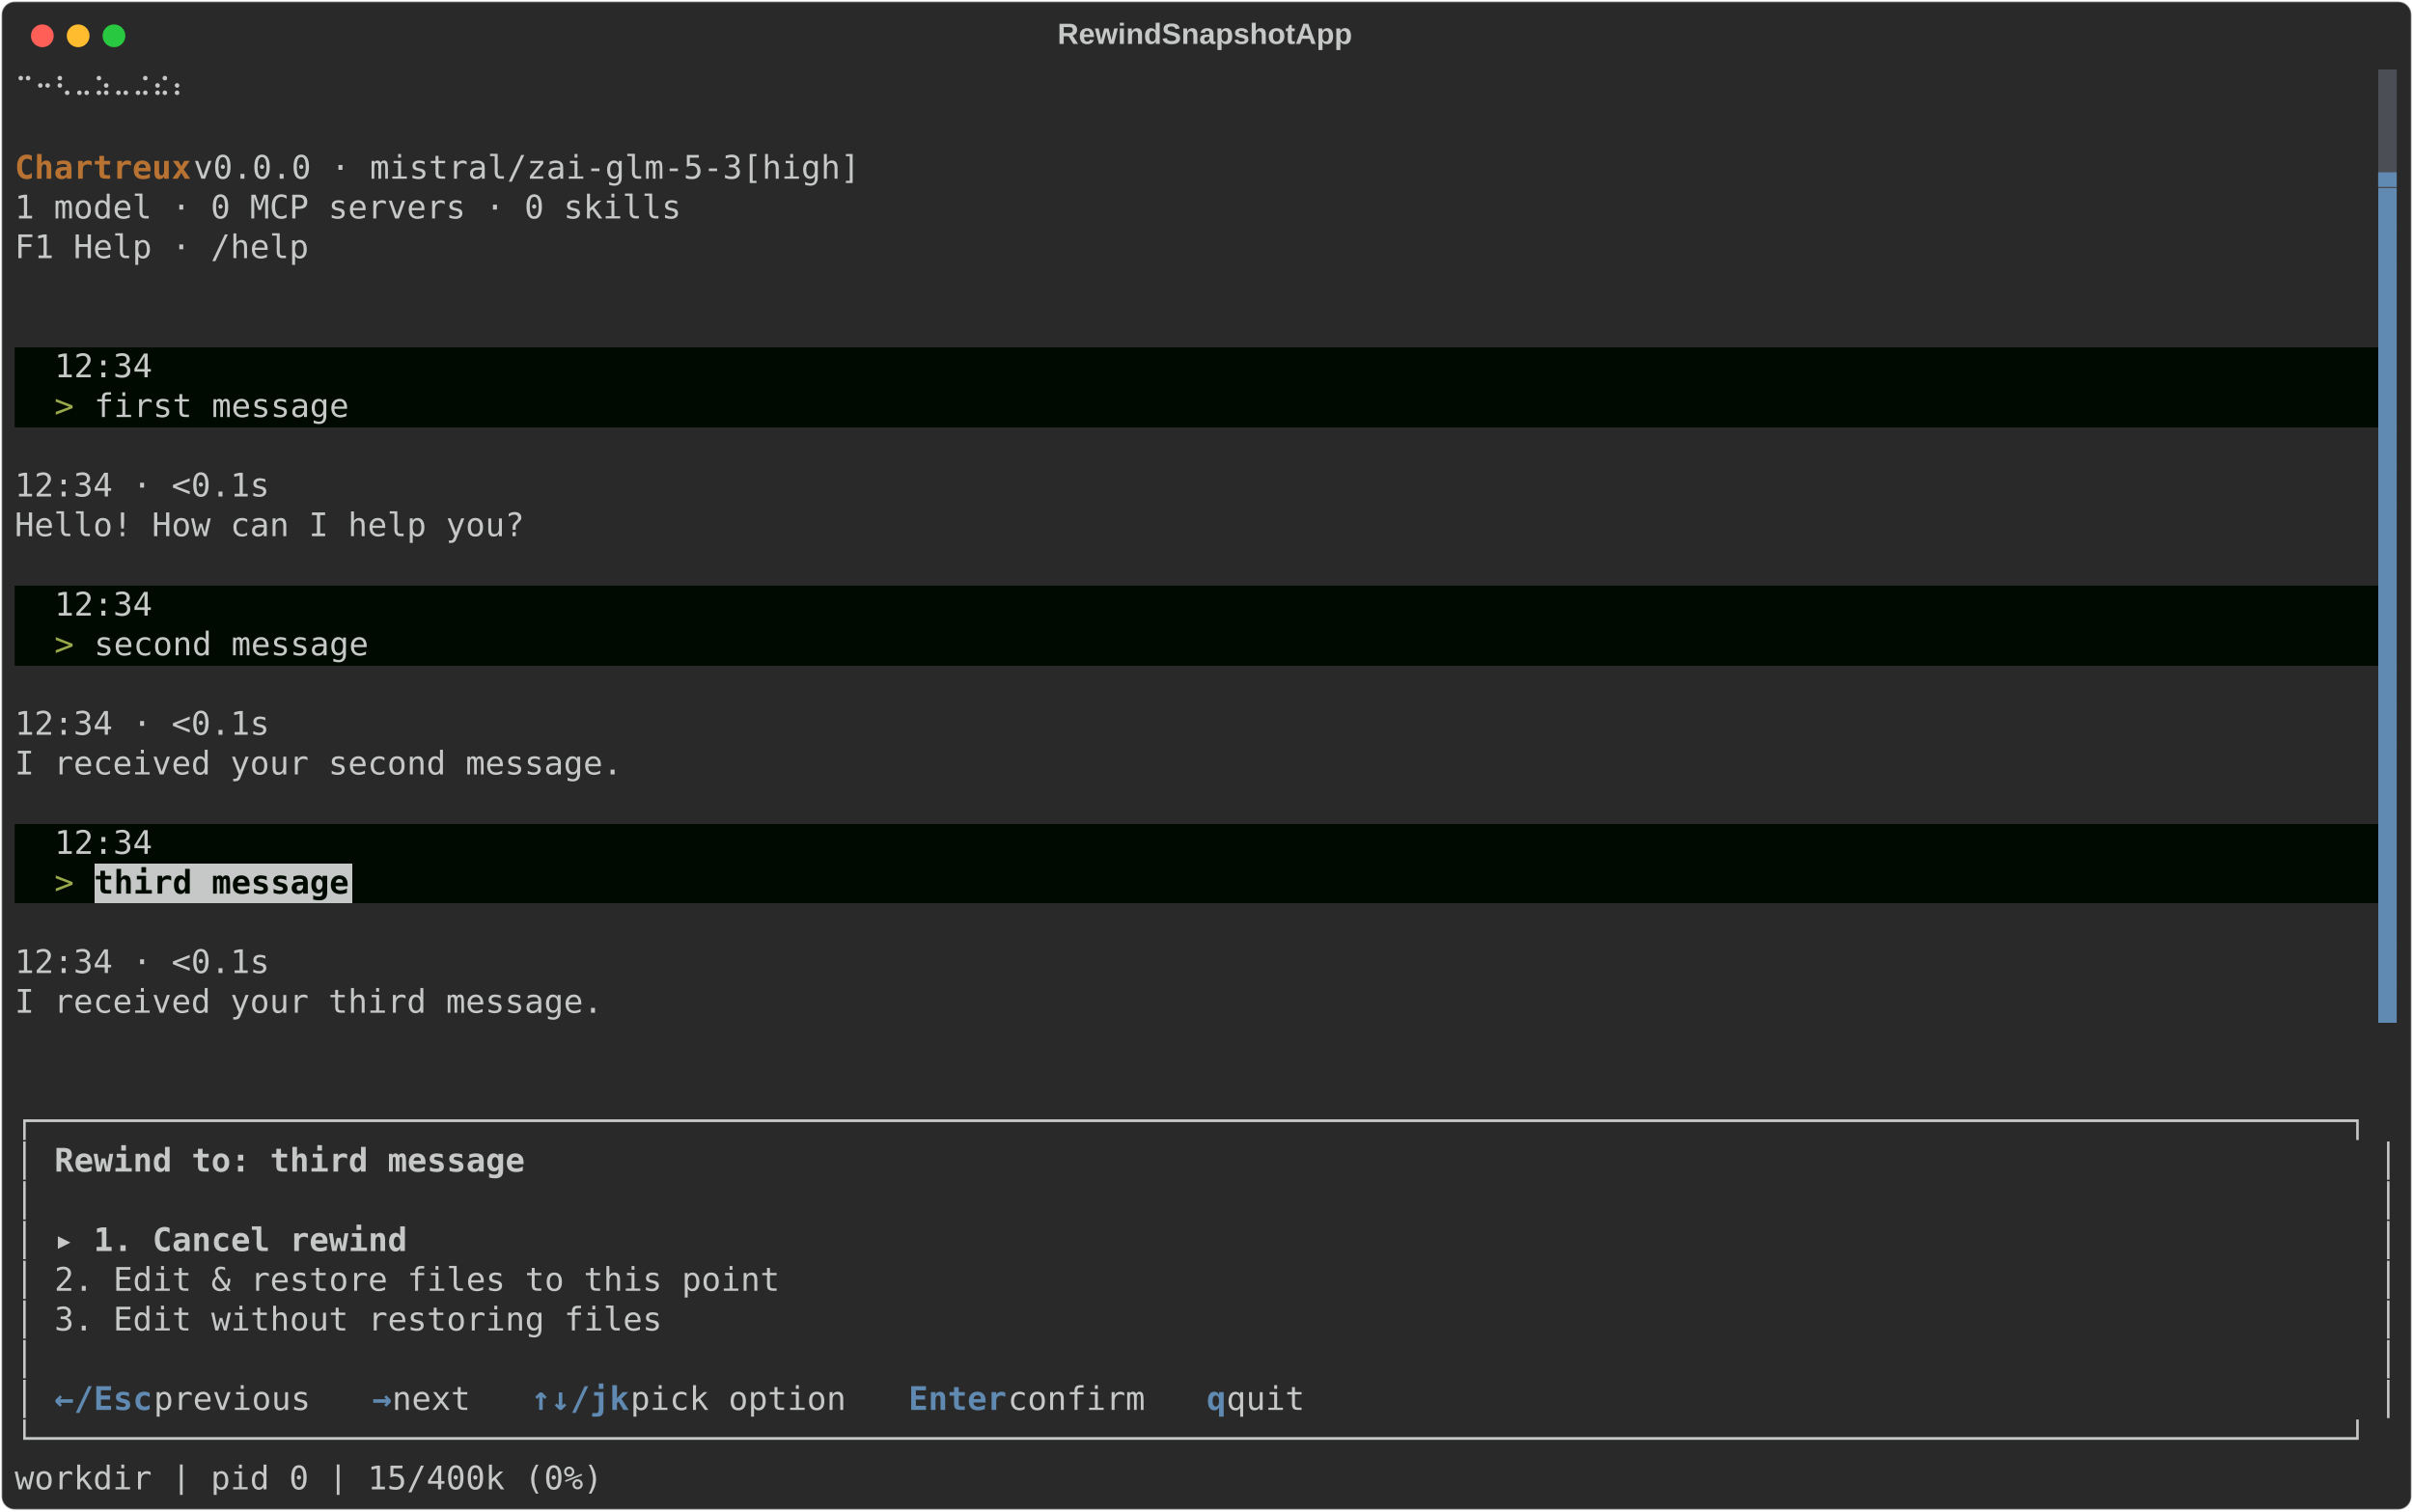
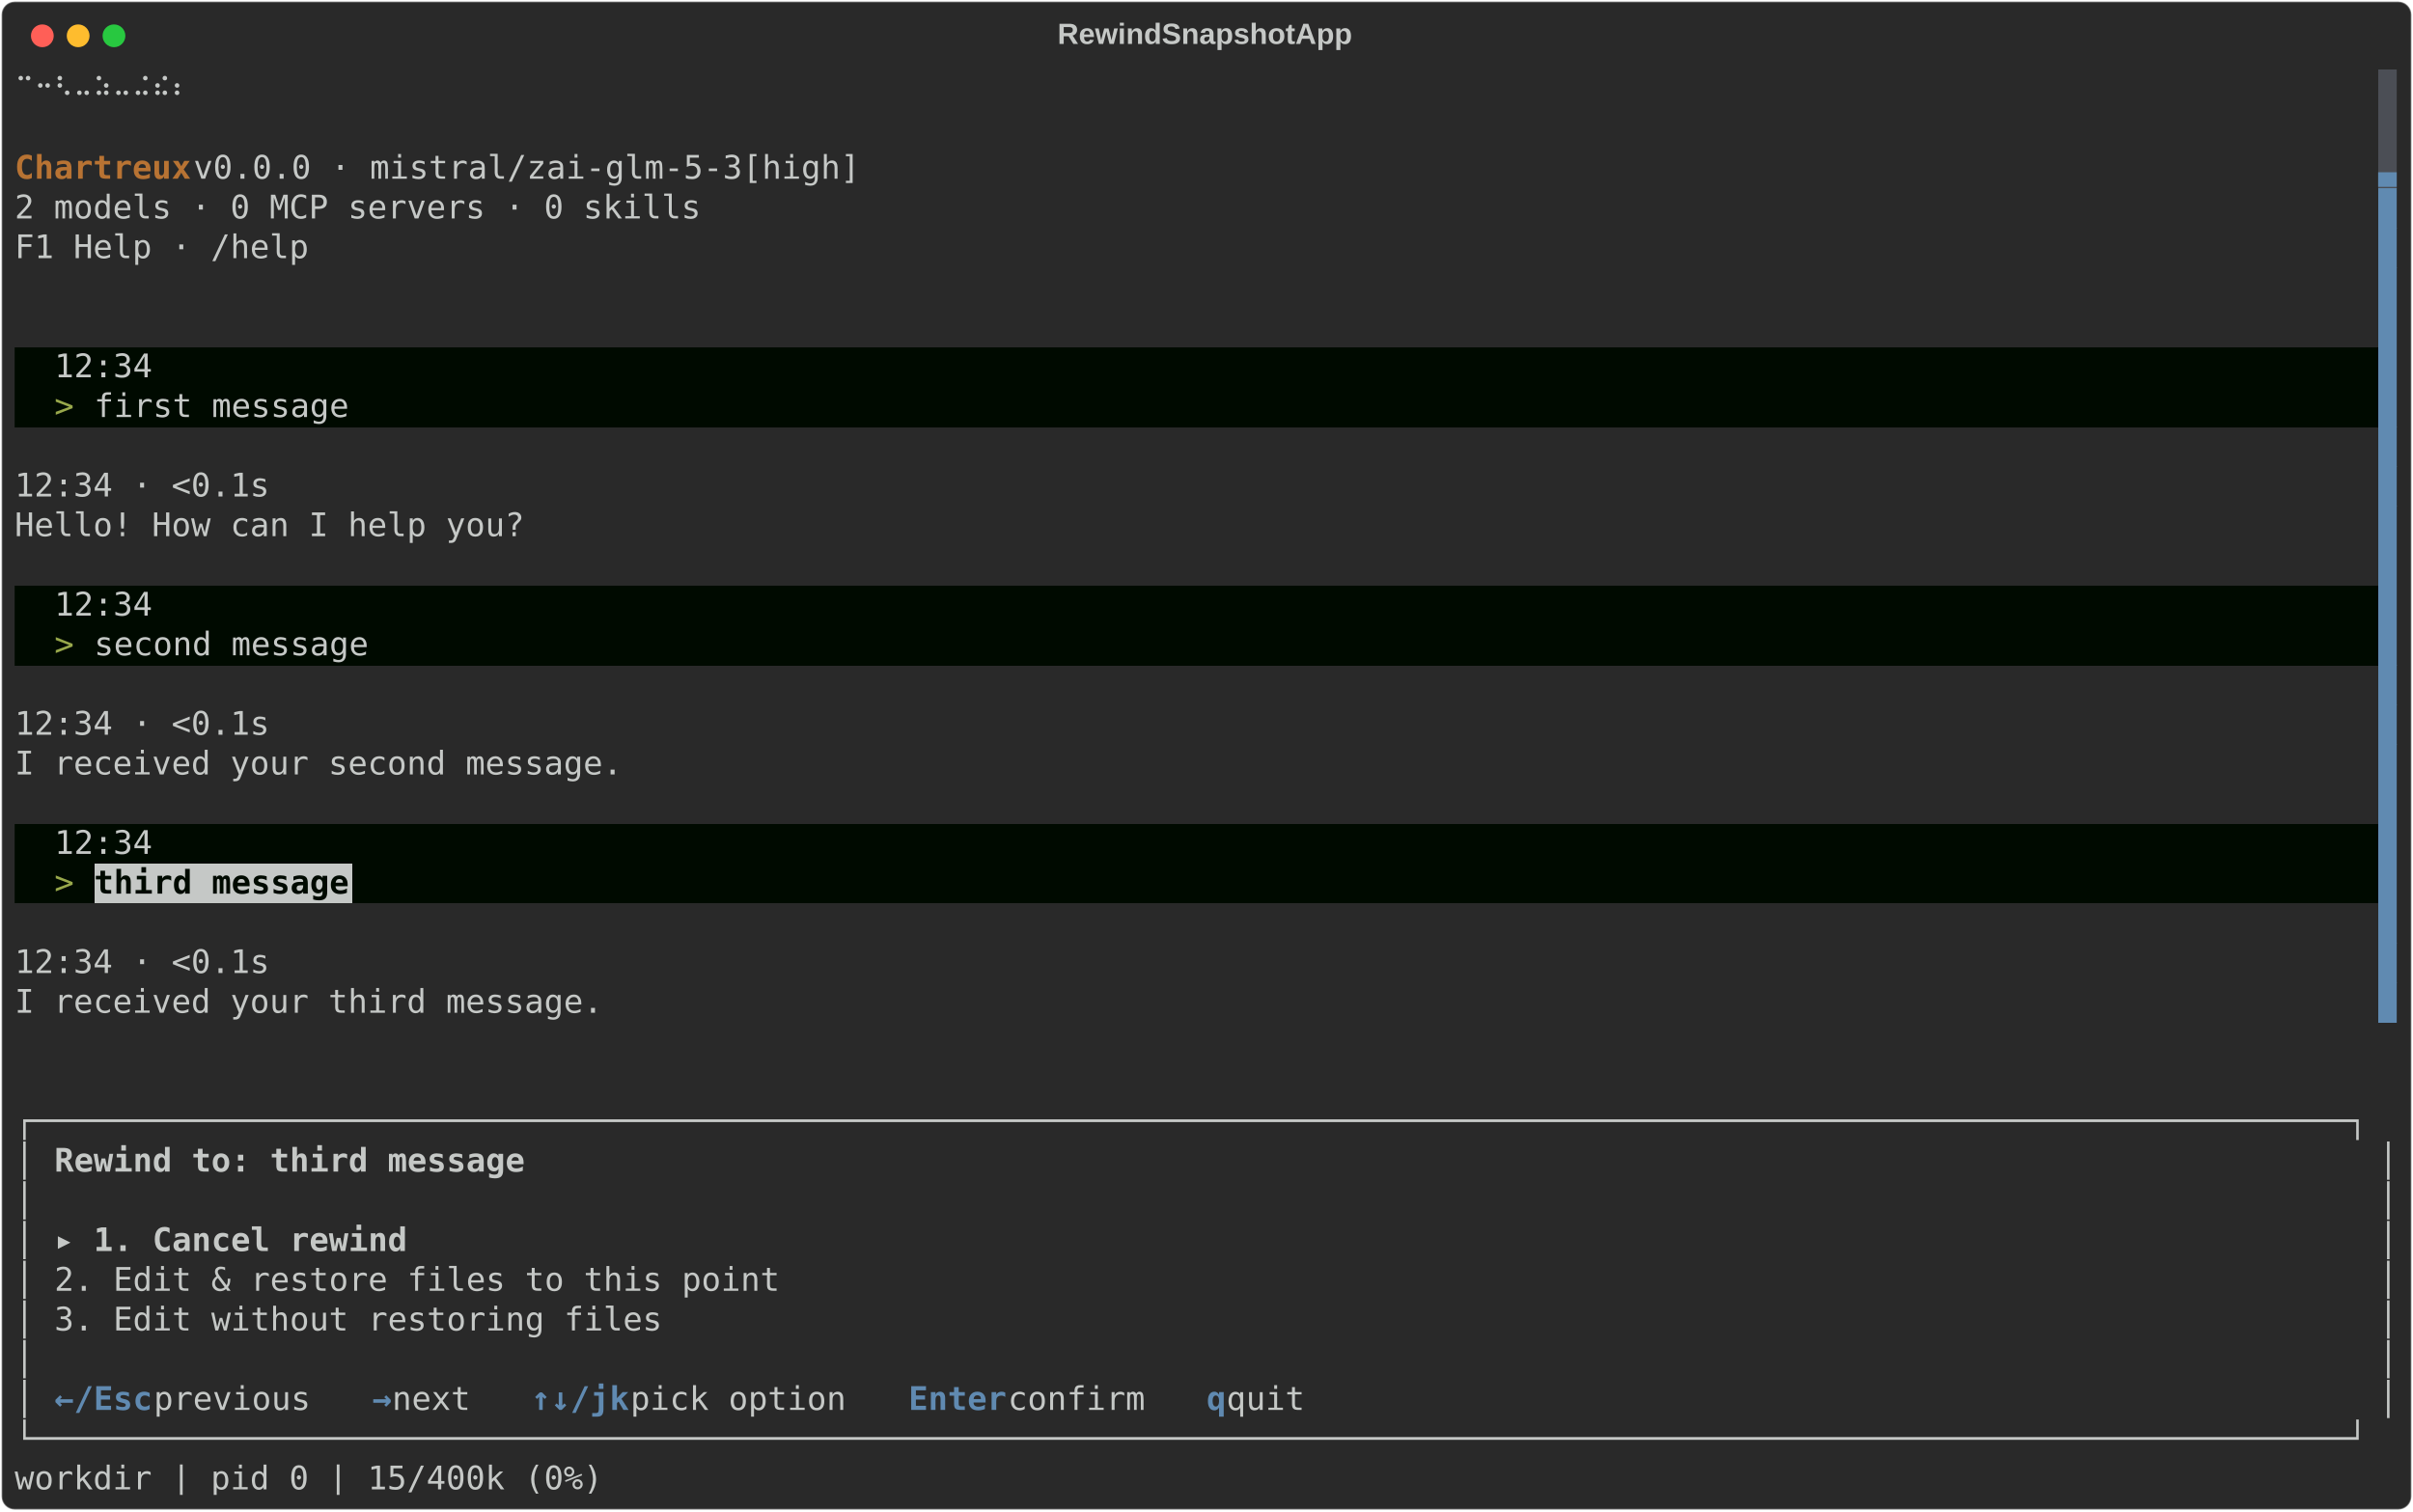
<svg xmlns="http://www.w3.org/2000/svg" class="rich-terminal" viewBox="0 0 1482 928.4">
  <style>

    @font-face {
        font-family: "Fira Code";
        src: local("FiraCode-Regular"),
                url("https://cdnjs.cloudflare.com/ajax/libs/firacode/6.2.0/woff2/FiraCode-Regular.woff2") format("woff2"),
                url("https://cdnjs.cloudflare.com/ajax/libs/firacode/6.2.0/woff/FiraCode-Regular.woff") format("woff");
        font-style: normal;
        font-weight: 400;
    }
    @font-face {
        font-family: "Fira Code";
        src: local("FiraCode-Bold"),
                url("https://cdnjs.cloudflare.com/ajax/libs/firacode/6.2.0/woff2/FiraCode-Bold.woff2") format("woff2"),
                url("https://cdnjs.cloudflare.com/ajax/libs/firacode/6.2.0/woff/FiraCode-Bold.woff") format("woff");
        font-style: bold;
        font-weight: 700;
    }

    .terminal-matrix {
        font-family: Fira Code, monospace;
        font-size: 20px;
        line-height: 24.4px;
        font-variant-east-asian: full-width;
    }

    .terminal-title {
        font-size: 18px;
        font-weight: bold;
        font-family: arial;
    }

    .terminal-r1 { fill: #c5c8c6 }
.terminal-r2 { fill: #b87333;font-weight: bold }
.terminal-r3 { fill: #608ab1 }
.terminal-r4 { fill: #292929 }
.terminal-r5 { fill: #98a84b }
.terminal-r6 { fill: #000a00;font-weight: bold }
.terminal-r7 { fill: #c5c8c6;font-weight: bold }
.terminal-r8 { fill: #608ab1;font-weight: bold }
    </style>
  <defs>
    <clipPath id="terminal-clip-terminal">
      <rect x="0" y="0" width="1463.0" height="877.4" />
    </clipPath>
    <clipPath id="terminal-line-0">
      <rect x="0" y="1.5" width="1464" height="24.65" />
    </clipPath>
    <clipPath id="terminal-line-1">
      <rect x="0" y="25.9" width="1464" height="24.65" />
    </clipPath>
    <clipPath id="terminal-line-2">
      <rect x="0" y="50.3" width="1464" height="24.65" />
    </clipPath>
    <clipPath id="terminal-line-3">
      <rect x="0" y="74.7" width="1464" height="24.65" />
    </clipPath>
    <clipPath id="terminal-line-4">
      <rect x="0" y="99.1" width="1464" height="24.65" />
    </clipPath>
    <clipPath id="terminal-line-5">
      <rect x="0" y="123.5" width="1464" height="24.65" />
    </clipPath>
    <clipPath id="terminal-line-6">
      <rect x="0" y="147.9" width="1464" height="24.65" />
    </clipPath>
    <clipPath id="terminal-line-7">
      <rect x="0" y="172.3" width="1464" height="24.65" />
    </clipPath>
    <clipPath id="terminal-line-8">
      <rect x="0" y="196.7" width="1464" height="24.65" />
    </clipPath>
    <clipPath id="terminal-line-9">
      <rect x="0" y="221.1" width="1464" height="24.65" />
    </clipPath>
    <clipPath id="terminal-line-10">
      <rect x="0" y="245.5" width="1464" height="24.65" />
    </clipPath>
    <clipPath id="terminal-line-11">
      <rect x="0" y="269.9" width="1464" height="24.65" />
    </clipPath>
    <clipPath id="terminal-line-12">
      <rect x="0" y="294.3" width="1464" height="24.65" />
    </clipPath>
    <clipPath id="terminal-line-13">
      <rect x="0" y="318.7" width="1464" height="24.65" />
    </clipPath>
    <clipPath id="terminal-line-14">
      <rect x="0" y="343.1" width="1464" height="24.65" />
    </clipPath>
    <clipPath id="terminal-line-15">
      <rect x="0" y="367.5" width="1464" height="24.65" />
    </clipPath>
    <clipPath id="terminal-line-16">
      <rect x="0" y="391.9" width="1464" height="24.65" />
    </clipPath>
    <clipPath id="terminal-line-17">
      <rect x="0" y="416.3" width="1464" height="24.65" />
    </clipPath>
    <clipPath id="terminal-line-18">
      <rect x="0" y="440.7" width="1464" height="24.65" />
    </clipPath>
    <clipPath id="terminal-line-19">
      <rect x="0" y="465.1" width="1464" height="24.65" />
    </clipPath>
    <clipPath id="terminal-line-20">
      <rect x="0" y="489.5" width="1464" height="24.65" />
    </clipPath>
    <clipPath id="terminal-line-21">
      <rect x="0" y="513.9" width="1464" height="24.65" />
    </clipPath>
    <clipPath id="terminal-line-22">
      <rect x="0" y="538.3" width="1464" height="24.65" />
    </clipPath>
    <clipPath id="terminal-line-23">
      <rect x="0" y="562.7" width="1464" height="24.65" />
    </clipPath>
    <clipPath id="terminal-line-24">
      <rect x="0" y="587.1" width="1464" height="24.65" />
    </clipPath>
    <clipPath id="terminal-line-25">
      <rect x="0" y="611.5" width="1464" height="24.65" />
    </clipPath>
    <clipPath id="terminal-line-26">
      <rect x="0" y="635.9" width="1464" height="24.65" />
    </clipPath>
    <clipPath id="terminal-line-27">
      <rect x="0" y="660.3" width="1464" height="24.65" />
    </clipPath>
    <clipPath id="terminal-line-28">
      <rect x="0" y="684.7" width="1464" height="24.65" />
    </clipPath>
    <clipPath id="terminal-line-29">
      <rect x="0" y="709.1" width="1464" height="24.65" />
    </clipPath>
    <clipPath id="terminal-line-30">
      <rect x="0" y="733.5" width="1464" height="24.65" />
    </clipPath>
    <clipPath id="terminal-line-31">
      <rect x="0" y="757.9" width="1464" height="24.65" />
    </clipPath>
    <clipPath id="terminal-line-32">
      <rect x="0" y="782.3" width="1464" height="24.65" />
    </clipPath>
    <clipPath id="terminal-line-33">
      <rect x="0" y="806.7" width="1464" height="24.65" />
    </clipPath>
    <clipPath id="terminal-line-34">
      <rect x="0" y="831.1" width="1464" height="24.65" />
    </clipPath>
  </defs>
  <rect fill="#292929" stroke="rgba(255,255,255,0.35)" stroke-width="1" x="1" y="1" width="1480" height="926.4" rx="8" />
  <text class="terminal-title" fill="#c5c8c6" text-anchor="middle" x="740" y="27">RewindSnapshotApp</text>
  <g transform="translate(26,22)">
    <circle cx="0" cy="0" r="7" fill="#ff5f57" />
    <circle cx="22" cy="0" r="7" fill="#febc2e" />
    <circle cx="44" cy="0" r="7" fill="#28c840" />
  </g>
  <g transform="translate(9, 41)" clip-path="url(#terminal-clip-terminal)">
    <rect fill="#4b4e55" x="1451.8" y="1.5" width="12.2" height="24.65" shape-rendering="crispEdges" />
    <rect fill="#4b4e55" x="1451.8" y="25.9" width="12.2" height="24.65" shape-rendering="crispEdges" />
    <rect fill="#4b4e55" x="1451.8" y="50.3" width="12.2" height="24.65" shape-rendering="crispEdges" />
    <rect fill="#608ab1" x="1451.8" y="74.7" width="12.2" height="24.65" shape-rendering="crispEdges" />
    <rect fill="#608ab1" x="1451.8" y="99.1" width="12.2" height="24.65" shape-rendering="crispEdges" />
    <rect fill="#608ab1" x="1451.8" y="123.5" width="12.2" height="24.65" shape-rendering="crispEdges" />
    <rect fill="#608ab1" x="1451.8" y="147.9" width="12.2" height="24.65" shape-rendering="crispEdges" />
    <rect fill="#000a00" x="0" y="172.3" width="24.4" height="24.65" shape-rendering="crispEdges" />
    <rect fill="#000a00" x="24.4" y="172.3" width="61" height="24.65" shape-rendering="crispEdges" />
    <rect fill="#000a00" x="85.4" y="172.3" width="1366.4" height="24.65" shape-rendering="crispEdges" />
    <rect fill="#608ab1" x="1451.8" y="172.3" width="12.2" height="24.65" shape-rendering="crispEdges" />
    <rect fill="#000a00" x="0" y="196.7" width="24.4" height="24.65" shape-rendering="crispEdges" />
    <rect fill="#000a00" x="24.4" y="196.7" width="12.2" height="24.65" shape-rendering="crispEdges" />
    <rect fill="#000a00" x="36.6" y="196.7" width="12.2" height="24.65" shape-rendering="crispEdges" />
    <rect fill="#000a00" x="48.8" y="196.7" width="158.6" height="24.65" shape-rendering="crispEdges" />
    <rect fill="#000a00" x="207.4" y="196.7" width="1244.4" height="24.65" shape-rendering="crispEdges" />
    <rect fill="#608ab1" x="1451.8" y="196.7" width="12.2" height="24.65" shape-rendering="crispEdges" />
    <rect fill="#608ab1" x="1451.8" y="221.1" width="12.2" height="24.65" shape-rendering="crispEdges" />
    <rect fill="#608ab1" x="1451.8" y="245.5" width="12.2" height="24.65" shape-rendering="crispEdges" />
    <rect fill="#608ab1" x="1451.8" y="269.9" width="12.2" height="24.65" shape-rendering="crispEdges" />
    <rect fill="#608ab1" x="1451.8" y="294.3" width="12.2" height="24.65" shape-rendering="crispEdges" />
    <rect fill="#000a00" x="0" y="318.7" width="24.4" height="24.65" shape-rendering="crispEdges" />
    <rect fill="#000a00" x="24.4" y="318.7" width="61" height="24.65" shape-rendering="crispEdges" />
    <rect fill="#000a00" x="85.4" y="318.7" width="1366.4" height="24.65" shape-rendering="crispEdges" />
    <rect fill="#608ab1" x="1451.8" y="318.7" width="12.2" height="24.65" shape-rendering="crispEdges" />
    <rect fill="#000a00" x="0" y="343.1" width="24.4" height="24.65" shape-rendering="crispEdges" />
    <rect fill="#000a00" x="24.4" y="343.1" width="12.2" height="24.65" shape-rendering="crispEdges" />
    <rect fill="#000a00" x="36.6" y="343.1" width="12.2" height="24.65" shape-rendering="crispEdges" />
    <rect fill="#000a00" x="48.8" y="343.1" width="170.8" height="24.65" shape-rendering="crispEdges" />
    <rect fill="#000a00" x="219.6" y="343.1" width="1232.2" height="24.65" shape-rendering="crispEdges" />
    <rect fill="#608ab1" x="1451.8" y="343.1" width="12.2" height="24.65" shape-rendering="crispEdges" />
    <rect fill="#608ab1" x="1451.8" y="367.5" width="12.2" height="24.65" shape-rendering="crispEdges" />
    <rect fill="#608ab1" x="1451.8" y="391.9" width="12.2" height="24.65" shape-rendering="crispEdges" />
    <rect fill="#608ab1" x="1451.8" y="416.3" width="12.2" height="24.65" shape-rendering="crispEdges" />
    <rect fill="#608ab1" x="1451.8" y="440.7" width="12.2" height="24.65" shape-rendering="crispEdges" />
    <rect fill="#000a00" x="0" y="465.1" width="24.4" height="24.65" shape-rendering="crispEdges" />
    <rect fill="#000a00" x="24.4" y="465.1" width="61" height="24.65" shape-rendering="crispEdges" />
    <rect fill="#000a00" x="85.4" y="465.1" width="1366.4" height="24.65" shape-rendering="crispEdges" />
    <rect fill="#608ab1" x="1451.8" y="465.1" width="12.2" height="24.65" shape-rendering="crispEdges" />
    <rect fill="#000a00" x="0" y="489.5" width="24.4" height="24.65" shape-rendering="crispEdges" />
    <rect fill="#000a00" x="24.4" y="489.5" width="12.2" height="24.65" shape-rendering="crispEdges" />
    <rect fill="#000a00" x="36.6" y="489.5" width="12.2" height="24.65" shape-rendering="crispEdges" />
    <rect fill="#c5c8c6" x="48.8" y="489.5" width="158.6" height="24.65" shape-rendering="crispEdges" />
    <rect fill="#000a00" x="207.4" y="489.5" width="1244.4" height="24.65" shape-rendering="crispEdges" />
    <rect fill="#608ab1" x="1451.8" y="489.5" width="12.2" height="24.65" shape-rendering="crispEdges" />
    <rect fill="#608ab1" x="1451.8" y="513.9" width="12.2" height="24.65" shape-rendering="crispEdges" />
    <rect fill="#608ab1" x="1451.8" y="538.3" width="12.2" height="24.65" shape-rendering="crispEdges" />
    <rect fill="#608ab1" x="1451.8" y="562.7" width="12.2" height="24.65" shape-rendering="crispEdges" />
    <g class="terminal-matrix">
      <text class="terminal-r1" x="0" y="20" textLength="134.2" clip-path="url(#terminal-line-0)">  ⠉⠒⠣⠤⠵⠤⠬⠮⠆</text>
      <text class="terminal-r1" x="1464" y="20" textLength="12.2" clip-path="url(#terminal-line-0)">
</text>
      <text class="terminal-r1" x="1464" y="44.4" textLength="12.2" clip-path="url(#terminal-line-1)">
</text>
      <text class="terminal-r2" x="0" y="68.8" textLength="109.8" clip-path="url(#terminal-line-2)">Chartreux</text>
      <text class="terminal-r1" x="109.8" y="68.8" textLength="427" clip-path="url(#terminal-line-2)"> v0.0.0 · mistral/zai-glm-5-3[high]</text>
      <text class="terminal-r3" x="1451.8" y="68.8" textLength="12.2" clip-path="url(#terminal-line-2)">▃</text>
      <text class="terminal-r1" x="1464" y="68.8" textLength="12.2" clip-path="url(#terminal-line-2)">
</text>
-       <text class="terminal-r1" x="0" y="93.2" textLength="414.8" clip-path="url(#terminal-line-3)">1 model · 0 MCP servers · 0 skills</text>
+       <text class="terminal-r1" x="0" y="93.2" textLength="427" clip-path="url(#terminal-line-3)">2 models · 0 MCP servers · 0 skills</text>
      <text class="terminal-r1" x="1464" y="93.2" textLength="12.2" clip-path="url(#terminal-line-3)">
</text>
      <text class="terminal-r1" x="0" y="117.6" textLength="183" clip-path="url(#terminal-line-4)">F1 Help · /help</text>
      <text class="terminal-r1" x="1464" y="117.6" textLength="12.2" clip-path="url(#terminal-line-4)">
</text>
      <text class="terminal-r1" x="1464" y="142" textLength="12.2" clip-path="url(#terminal-line-5)">
</text>
      <text class="terminal-r1" x="1464" y="166.4" textLength="12.2" clip-path="url(#terminal-line-6)">
</text>
      <text class="terminal-r1" x="24.4" y="190.8" textLength="61" clip-path="url(#terminal-line-7)">12:34</text>
      <text class="terminal-r1" x="1464" y="190.8" textLength="12.2" clip-path="url(#terminal-line-7)">
</text>
      <text class="terminal-r5" x="24.4" y="215.2" textLength="12.2" clip-path="url(#terminal-line-8)">&gt;</text>
      <text class="terminal-r1" x="48.8" y="215.2" textLength="158.6" clip-path="url(#terminal-line-8)">first message</text>
      <text class="terminal-r1" x="1464" y="215.2" textLength="12.2" clip-path="url(#terminal-line-8)">
</text>
      <text class="terminal-r1" x="1464" y="239.6" textLength="12.2" clip-path="url(#terminal-line-9)">
</text>
      <text class="terminal-r1" x="0" y="264" textLength="158.6" clip-path="url(#terminal-line-10)">12:34 · &lt;0.1s</text>
      <text class="terminal-r1" x="1464" y="264" textLength="12.2" clip-path="url(#terminal-line-10)">
</text>
      <text class="terminal-r1" x="0" y="288.4" textLength="317.2" clip-path="url(#terminal-line-11)">Hello! How can I help you?</text>
      <text class="terminal-r1" x="1464" y="288.4" textLength="12.2" clip-path="url(#terminal-line-11)">
</text>
      <text class="terminal-r1" x="1464" y="312.8" textLength="12.2" clip-path="url(#terminal-line-12)">
</text>
      <text class="terminal-r1" x="24.4" y="337.2" textLength="61" clip-path="url(#terminal-line-13)">12:34</text>
      <text class="terminal-r1" x="1464" y="337.2" textLength="12.2" clip-path="url(#terminal-line-13)">
</text>
      <text class="terminal-r5" x="24.4" y="361.6" textLength="12.2" clip-path="url(#terminal-line-14)">&gt;</text>
      <text class="terminal-r1" x="48.8" y="361.6" textLength="170.8" clip-path="url(#terminal-line-14)">second message</text>
      <text class="terminal-r1" x="1464" y="361.6" textLength="12.2" clip-path="url(#terminal-line-14)">
</text>
      <text class="terminal-r1" x="1464" y="386" textLength="12.2" clip-path="url(#terminal-line-15)">
</text>
      <text class="terminal-r1" x="0" y="410.4" textLength="158.6" clip-path="url(#terminal-line-16)">12:34 · &lt;0.1s</text>
      <text class="terminal-r1" x="1464" y="410.4" textLength="12.2" clip-path="url(#terminal-line-16)">
</text>
      <text class="terminal-r1" x="0" y="434.8" textLength="378.2" clip-path="url(#terminal-line-17)">I received your second message.</text>
      <text class="terminal-r1" x="1464" y="434.8" textLength="12.2" clip-path="url(#terminal-line-17)">
</text>
      <text class="terminal-r1" x="1464" y="459.2" textLength="12.2" clip-path="url(#terminal-line-18)">
</text>
      <text class="terminal-r1" x="24.4" y="483.6" textLength="61" clip-path="url(#terminal-line-19)">12:34</text>
      <text class="terminal-r1" x="1464" y="483.6" textLength="12.2" clip-path="url(#terminal-line-19)">
</text>
      <text class="terminal-r5" x="24.4" y="508" textLength="12.2" clip-path="url(#terminal-line-20)">&gt;</text>
      <text class="terminal-r6" x="48.8" y="508" textLength="158.6" clip-path="url(#terminal-line-20)">third message</text>
      <text class="terminal-r1" x="1464" y="508" textLength="12.2" clip-path="url(#terminal-line-20)">
</text>
      <text class="terminal-r1" x="1464" y="532.4" textLength="12.2" clip-path="url(#terminal-line-21)">
</text>
      <text class="terminal-r1" x="0" y="556.8" textLength="158.6" clip-path="url(#terminal-line-22)">12:34 · &lt;0.1s</text>
      <text class="terminal-r1" x="1464" y="556.8" textLength="12.2" clip-path="url(#terminal-line-22)">
</text>
      <text class="terminal-r1" x="0" y="581.2" textLength="366" clip-path="url(#terminal-line-23)">I received your third message.</text>
      <text class="terminal-r1" x="1464" y="581.2" textLength="12.2" clip-path="url(#terminal-line-23)">
</text>
      <text class="terminal-r1" x="1464" y="605.6" textLength="12.2" clip-path="url(#terminal-line-24)">
</text>
      <text class="terminal-r1" x="1464" y="630" textLength="12.2" clip-path="url(#terminal-line-25)">
</text>
      <text class="terminal-r1" x="0" y="654.4" textLength="1464" clip-path="url(#terminal-line-26)">┌──────────────────────────────────────────────────────────────────────────────────────────────────────────────────────┐</text>
      <text class="terminal-r1" x="1464" y="654.4" textLength="12.2" clip-path="url(#terminal-line-26)">
</text>
      <text class="terminal-r1" x="0" y="678.8" textLength="12.2" clip-path="url(#terminal-line-27)">│</text>
      <text class="terminal-r7" x="24.4" y="678.8" textLength="292.8" clip-path="url(#terminal-line-27)">Rewind to: third message</text>
      <text class="terminal-r1" x="1451.8" y="678.8" textLength="12.2" clip-path="url(#terminal-line-27)">│</text>
      <text class="terminal-r1" x="1464" y="678.8" textLength="12.2" clip-path="url(#terminal-line-27)">
</text>
      <text class="terminal-r1" x="0" y="703.2" textLength="12.2" clip-path="url(#terminal-line-28)">│</text>
      <text class="terminal-r1" x="1451.8" y="703.2" textLength="12.2" clip-path="url(#terminal-line-28)">│</text>
      <text class="terminal-r1" x="1464" y="703.2" textLength="12.2" clip-path="url(#terminal-line-28)">
</text>
      <text class="terminal-r1" x="0" y="727.6" textLength="12.2" clip-path="url(#terminal-line-29)">│</text>
      <text class="terminal-r7" x="24.4" y="727.6" textLength="219.6" clip-path="url(#terminal-line-29)">▸ 1. Cancel rewind</text>
      <text class="terminal-r1" x="1451.8" y="727.6" textLength="12.2" clip-path="url(#terminal-line-29)">│</text>
      <text class="terminal-r1" x="1464" y="727.6" textLength="12.2" clip-path="url(#terminal-line-29)">
</text>
      <text class="terminal-r1" x="0" y="752" textLength="12.2" clip-path="url(#terminal-line-30)">│</text>
      <text class="terminal-r1" x="24.4" y="752" textLength="475.8" clip-path="url(#terminal-line-30)">  2. Edit &amp; restore files to this point</text>
      <text class="terminal-r1" x="1451.8" y="752" textLength="12.2" clip-path="url(#terminal-line-30)">│</text>
      <text class="terminal-r1" x="1464" y="752" textLength="12.2" clip-path="url(#terminal-line-30)">
</text>
      <text class="terminal-r1" x="0" y="776.4" textLength="12.2" clip-path="url(#terminal-line-31)">│</text>
      <text class="terminal-r1" x="24.4" y="776.4" textLength="402.6" clip-path="url(#terminal-line-31)">  3. Edit without restoring files</text>
      <text class="terminal-r1" x="1451.8" y="776.4" textLength="12.2" clip-path="url(#terminal-line-31)">│</text>
      <text class="terminal-r1" x="1464" y="776.4" textLength="12.2" clip-path="url(#terminal-line-31)">
</text>
      <text class="terminal-r1" x="0" y="800.8" textLength="12.2" clip-path="url(#terminal-line-32)">│</text>
      <text class="terminal-r1" x="1451.8" y="800.8" textLength="12.2" clip-path="url(#terminal-line-32)">│</text>
      <text class="terminal-r1" x="1464" y="800.8" textLength="12.2" clip-path="url(#terminal-line-32)">
</text>
      <text class="terminal-r1" x="0" y="825.2" textLength="12.2" clip-path="url(#terminal-line-33)">│</text>
      <text class="terminal-r8" x="24.4" y="825.2" textLength="61" clip-path="url(#terminal-line-33)">←/Esc</text>
      <text class="terminal-r1" x="85.4" y="825.2" textLength="134.2" clip-path="url(#terminal-line-33)"> previous  </text>
      <text class="terminal-r8" x="219.6" y="825.2" textLength="12.2" clip-path="url(#terminal-line-33)">→</text>
      <text class="terminal-r1" x="231.8" y="825.2" textLength="85.4" clip-path="url(#terminal-line-33)"> next  </text>
      <text class="terminal-r8" x="317.2" y="825.2" textLength="61" clip-path="url(#terminal-line-33)">↑↓/jk</text>
      <text class="terminal-r1" x="378.2" y="825.2" textLength="170.8" clip-path="url(#terminal-line-33)"> pick option  </text>
      <text class="terminal-r8" x="549" y="825.2" textLength="61" clip-path="url(#terminal-line-33)">Enter</text>
      <text class="terminal-r1" x="610" y="825.2" textLength="122" clip-path="url(#terminal-line-33)"> confirm  </text>
      <text class="terminal-r8" x="732" y="825.2" textLength="12.2" clip-path="url(#terminal-line-33)">q</text>
      <text class="terminal-r1" x="744.2" y="825.2" textLength="61" clip-path="url(#terminal-line-33)"> quit</text>
      <text class="terminal-r1" x="1451.8" y="825.2" textLength="12.2" clip-path="url(#terminal-line-33)">│</text>
      <text class="terminal-r1" x="1464" y="825.2" textLength="12.2" clip-path="url(#terminal-line-33)">
</text>
      <text class="terminal-r1" x="0" y="849.6" textLength="1464" clip-path="url(#terminal-line-34)">└──────────────────────────────────────────────────────────────────────────────────────────────────────────────────────┘</text>
      <text class="terminal-r1" x="1464" y="849.6" textLength="12.2" clip-path="url(#terminal-line-34)">
</text>
      <text class="terminal-r1" x="0" y="874" textLength="366" clip-path="url(#terminal-line-35)">workdir | pid 0 | 15/400k (0%)</text>
    </g>
  </g>
</svg>
